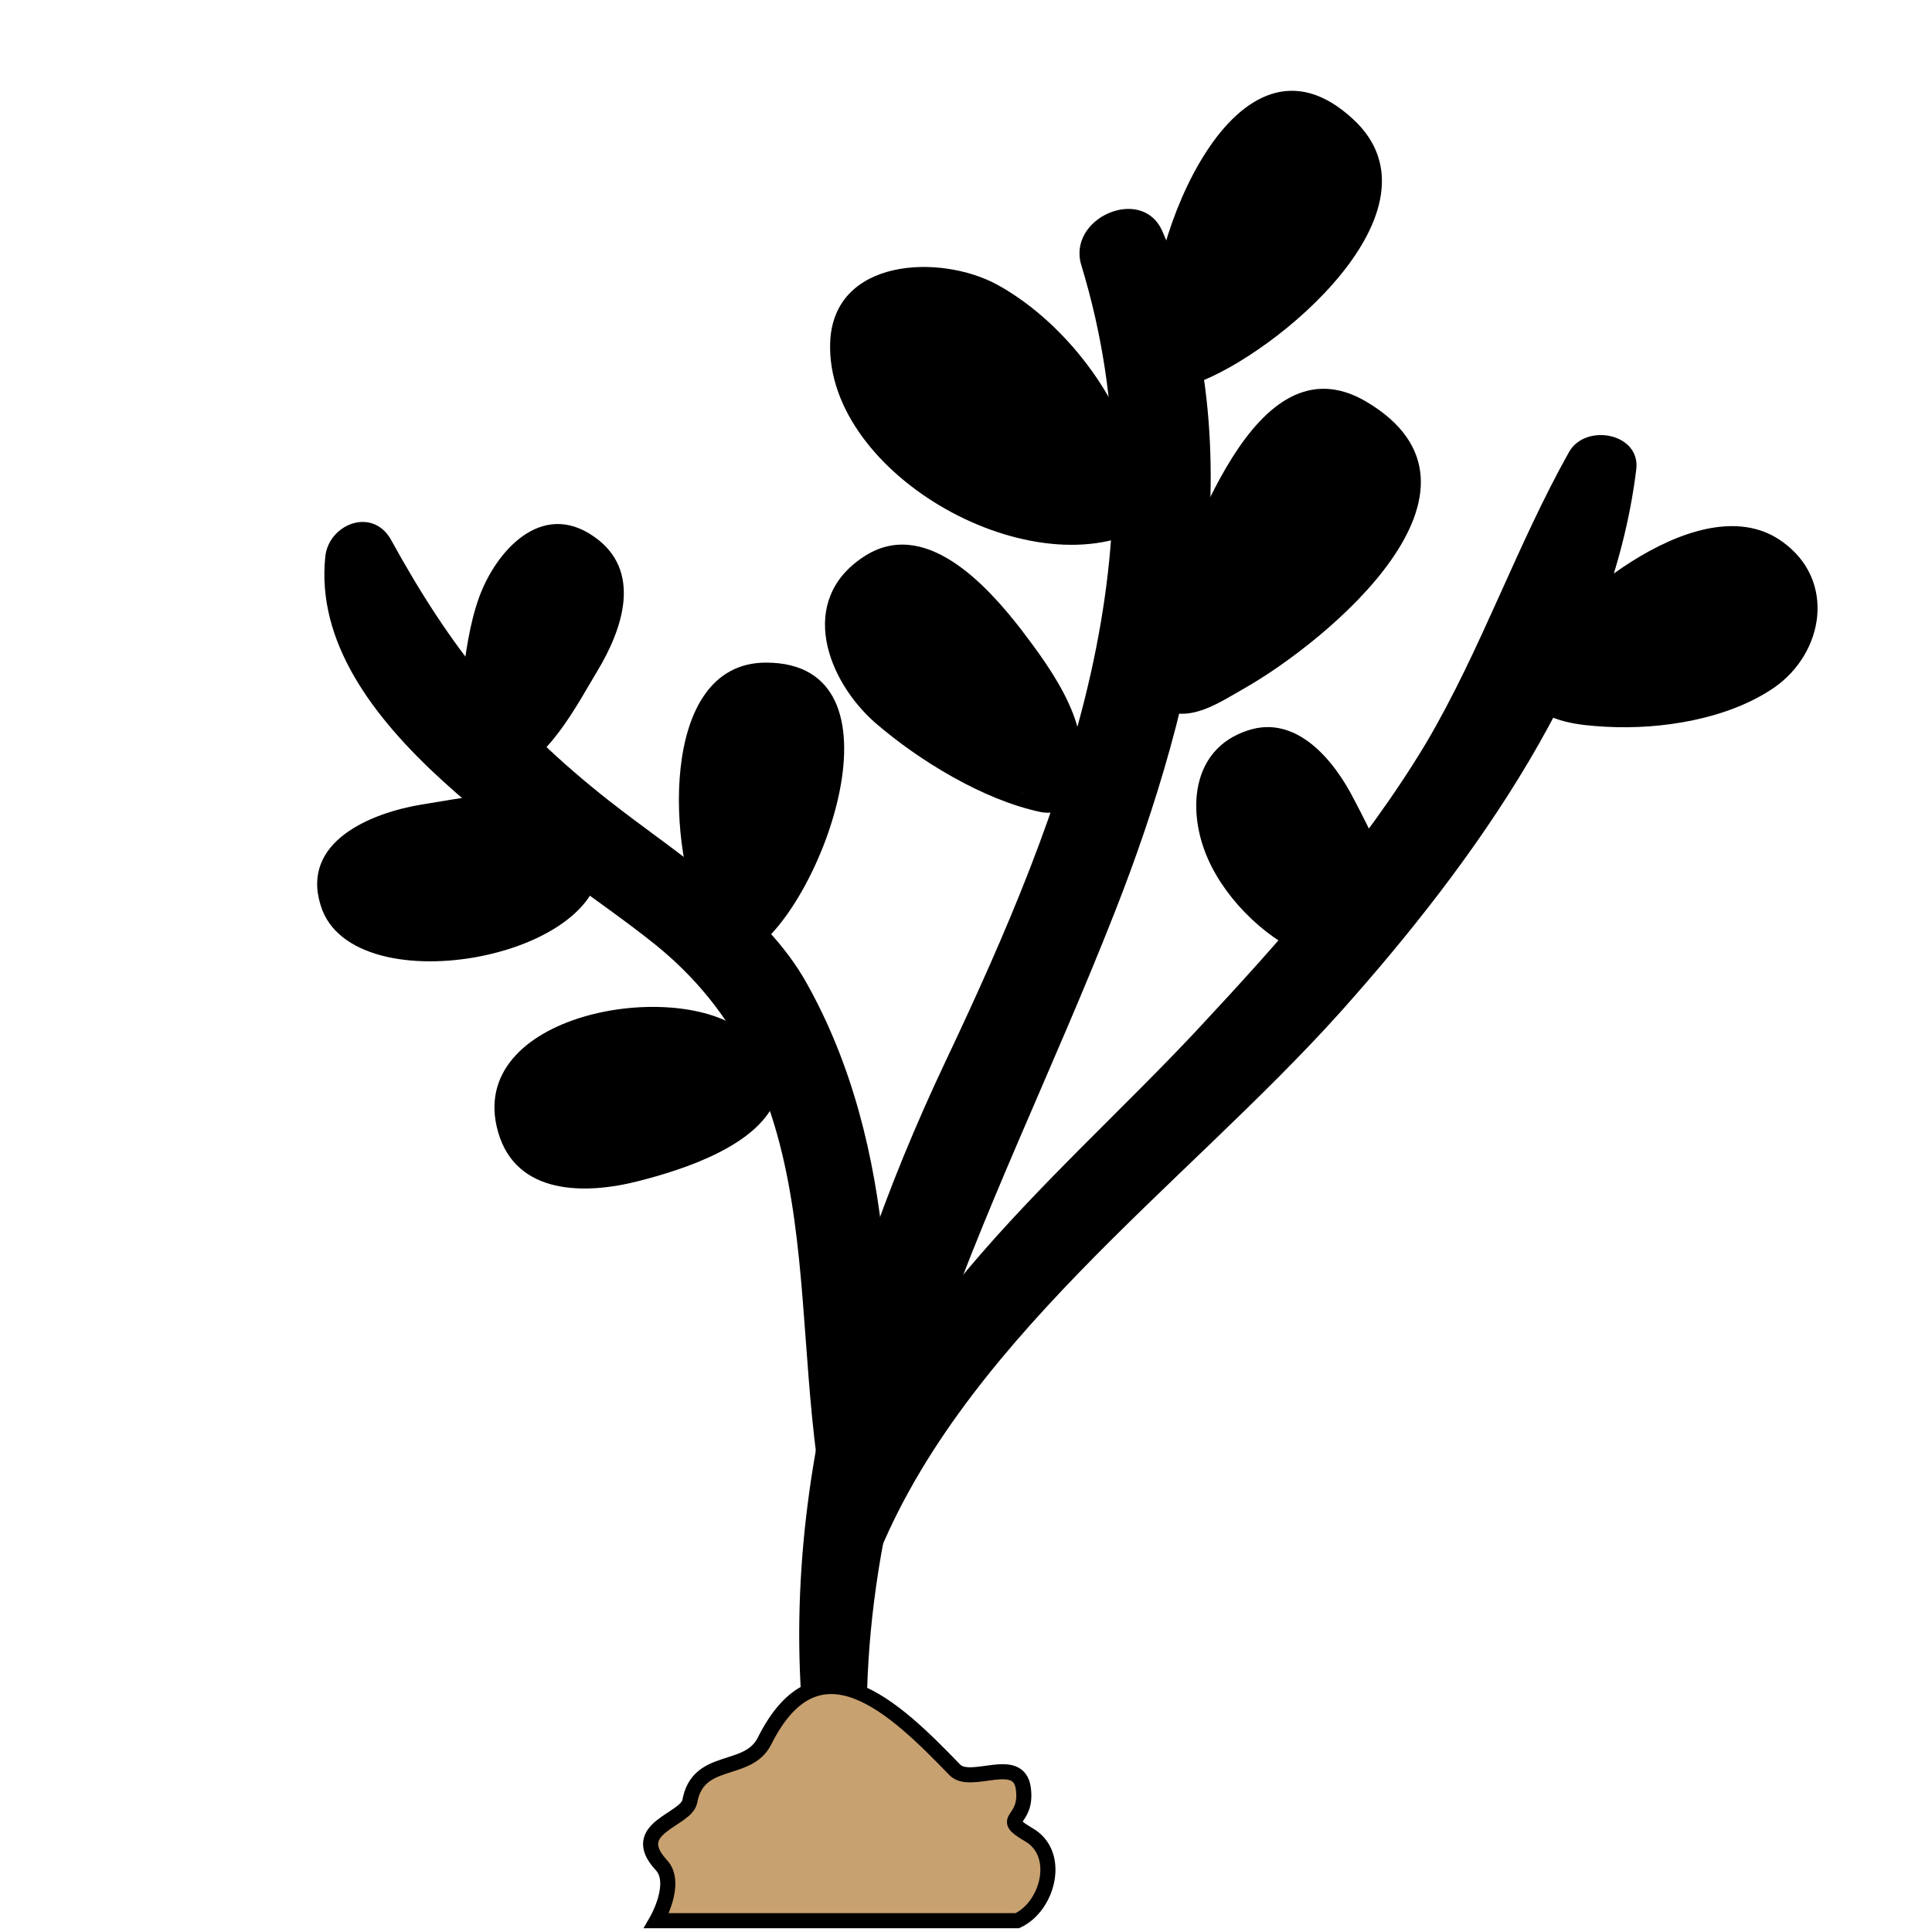
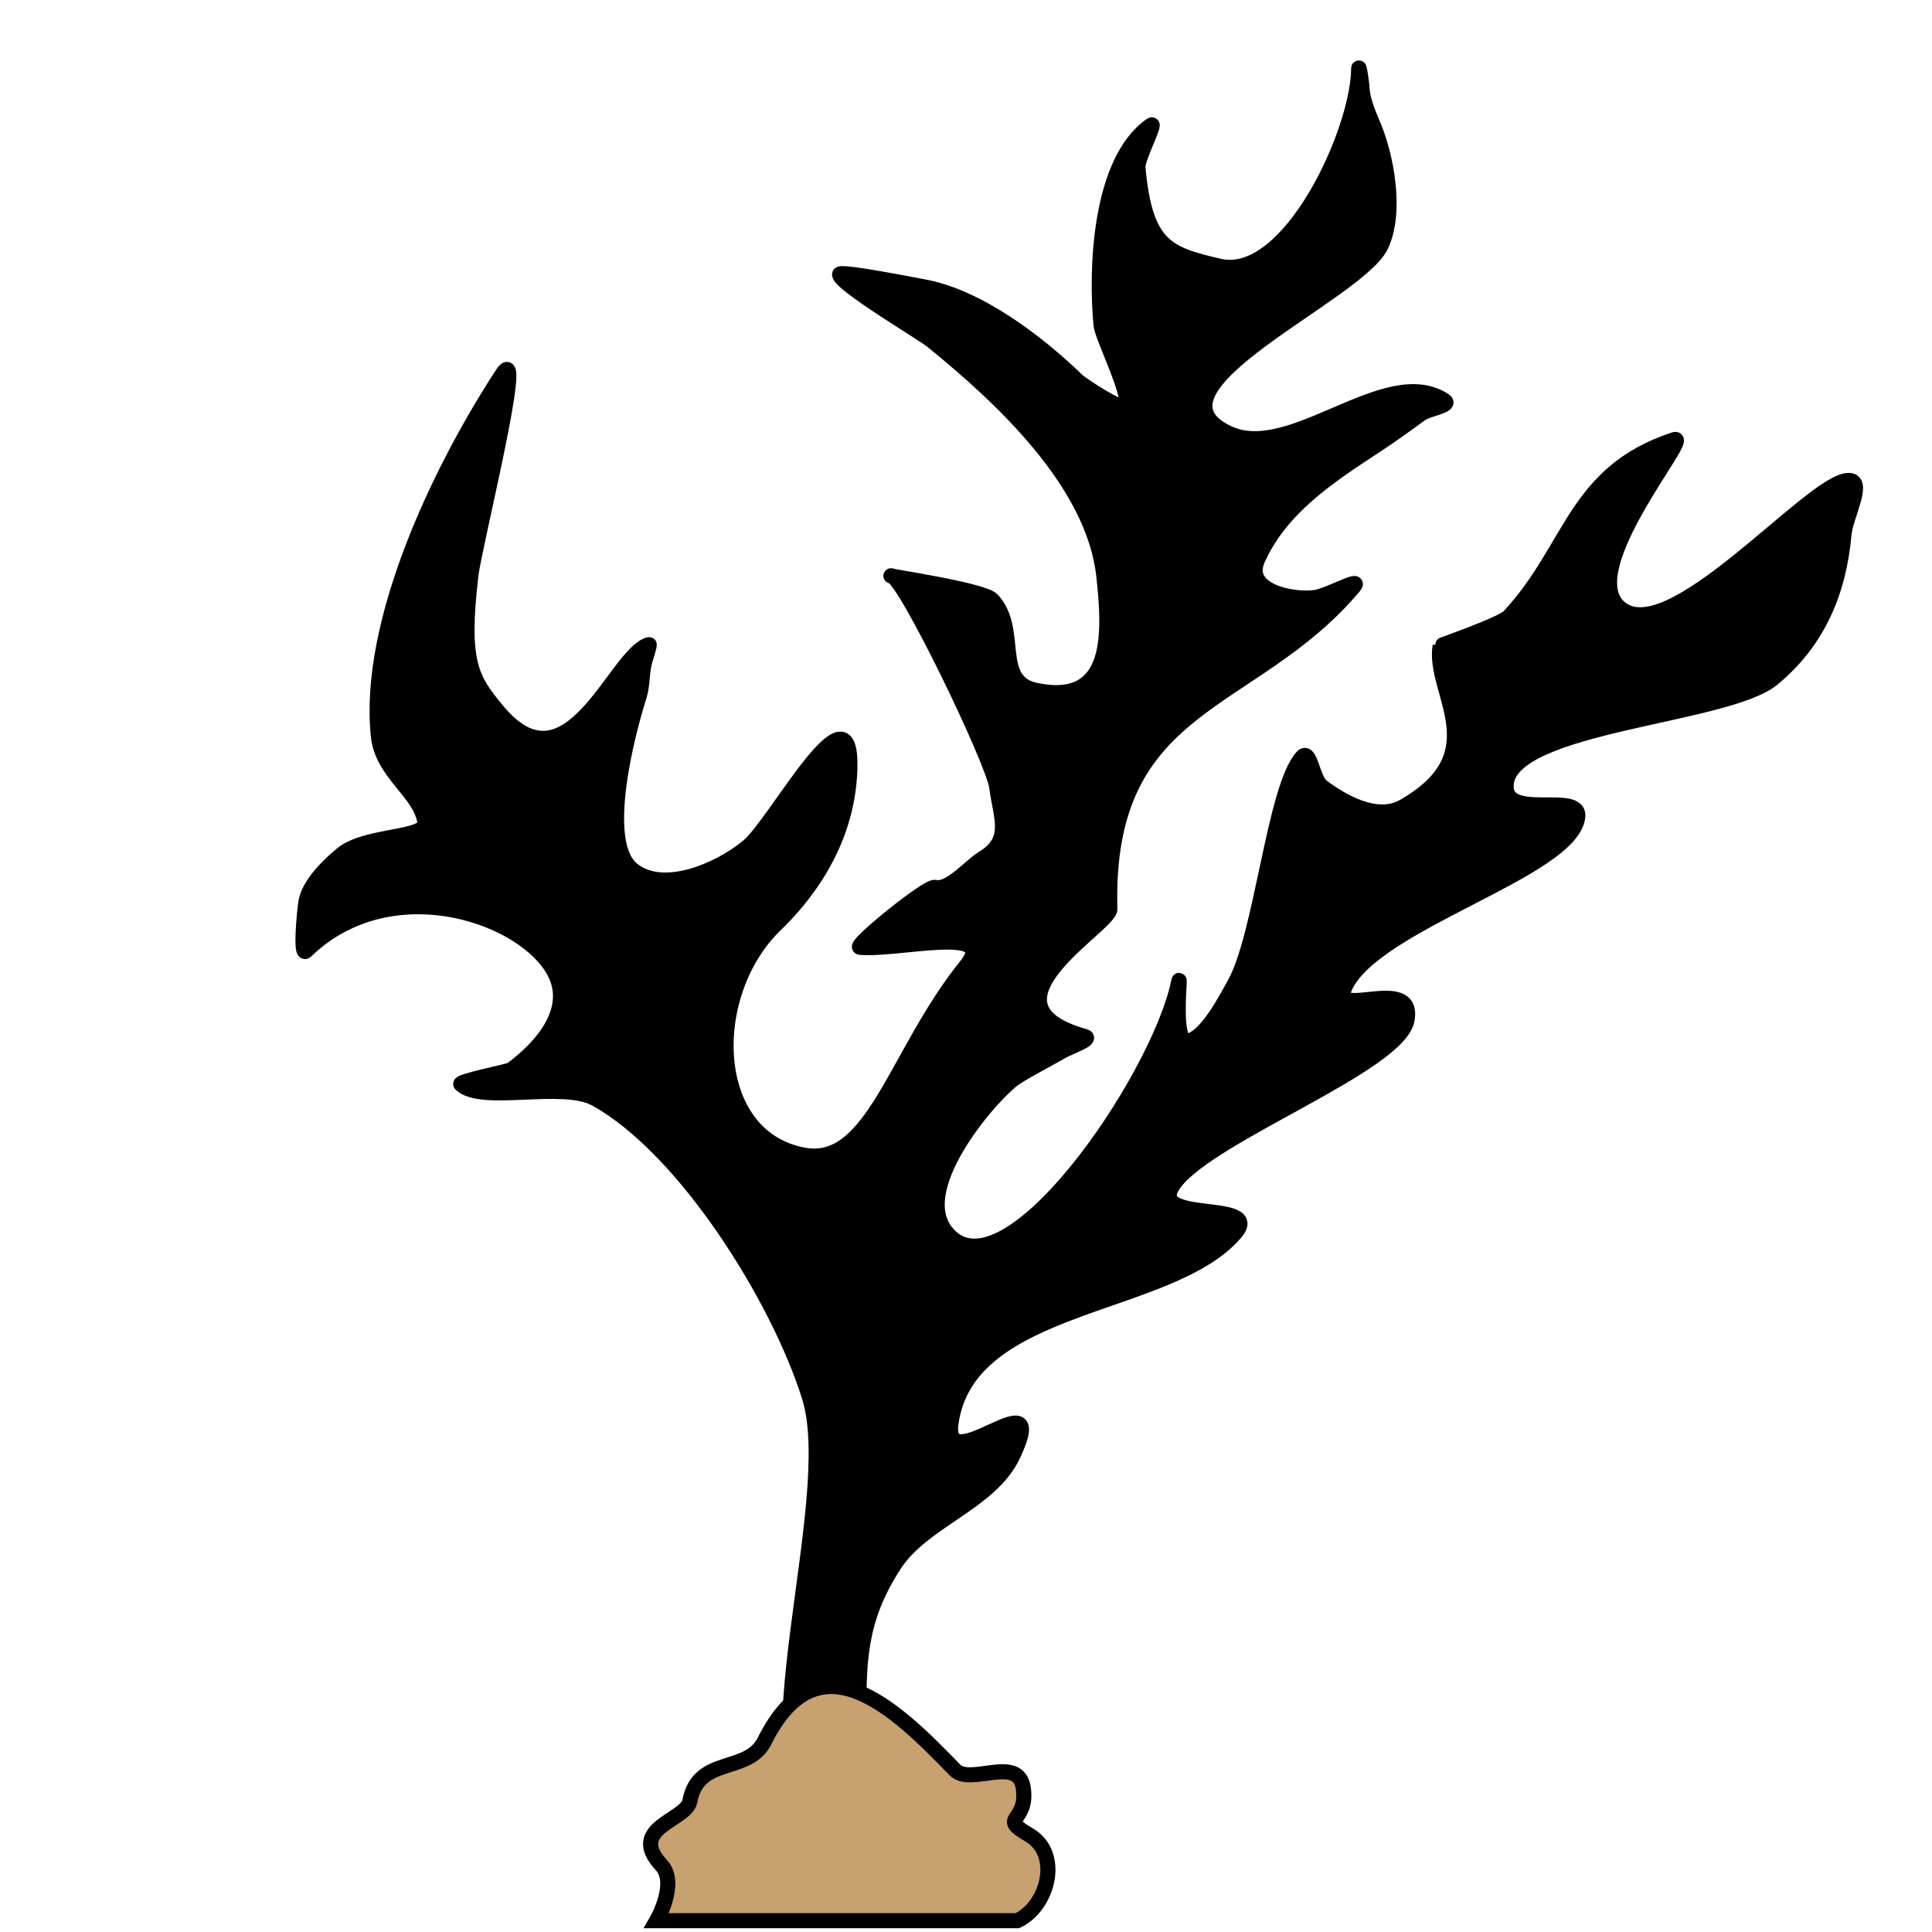
<svg xmlns="http://www.w3.org/2000/svg" version="1.2" viewBox="0 0 256 256">
-   <path d="m116.2 245.4c-7.1-46.7 15.2-83 31.5-124.5 10.9-27.7 18.9-61.8 6.3-90.3-2.7-6.1-12.7-1.7-10.7 4.6 11.3 37.2-2 71.6-17.9 105.2-16 33.8-25.1 69.9-15.7 106.8 1.1 4.3 7.2 2.4 6.5-1.8z" />
-   <path d="m116.9 202.6c1.8-24 2.1-50.7-10-72.3-5.6-10.1-17.3-17.2-26.2-24.2-13.1-10.3-21-20.2-28.9-34.6-2.5-4.4-8.3-2-8.7 2.3-2.3 22.4 29.3 39.7 43.9 51.5 24.5 20 16.5 51 23.1 78.2 1 3.9 6.5 2.8 6.8-0.9z" />
-   <path d="m115.5 208.3c11.1-29.9 41.5-51.2 62.2-74.3 17.6-19.7 35.8-44.9 39.1-71.7 0.7-4.9-6.7-6.3-8.9-2.4-7 12.5-11.6 26.1-18.9 38.5-8.4 14-19.4 26.3-30.5 38.2-18.9 20.2-45.3 40.8-49.7 69.9-0.7 4.4 5.1 6.1 6.7 1.8z" />
-   <path d="m64.1 97c0.6-2.4 2.4-23.8 9.5-22.6 12.5 1.2-5.9 22-7.7 24.4" />
-   <path d="m65.5 99.5c3-2.3 3.2-7.4 4-10.8 0.6-2.6 1.4-5.4 2.6-7.8 0.4-0.9 0.8-1.6 1.5-2.2-0.6 0.6 0.2 0.5-0.1 0.2-0.7-0.6-0.2-1.5-0.4-0.4-0.2 0.8-0.5 1.7-0.8 2.4-1.1 2.5-2.7 4.8-4.2 7.1-2.3 3.2-6.2 6.6-6.2 10.8 0 2.7 2.5 4.5 5 3.9 5.5-1.4 9.5-9.2 12.2-13.7 3.4-5.6 6.1-13.4-0.4-17.9-7-4.9-13 2-15.2 8-1.3 3.6-1.8 7.5-2.3 11.3-0.3 2.5-0.8 5.8 0.4 8.1 0.7 1.2 2.7 2 3.9 1z" />
-   <path d="m72.2 108.8c-2.7 0-23.5 1.3-24.9 7.4-2 8.7 24.2 6 27.5-2.7" />
-   <path d="m74.4 107.5c-2.3-4.3-14.9-1.4-18.5-0.9-6.7 1.1-16.1 4.9-13.4 13.4 4.2 13.7 40.3 6.7 36.8-7.7-0.7-3.1-4.2-4.2-6.8-2.8-1.7 0.8-2.8 2.3-4.4 3.3-2.1 1.5-4.7 2.2-7.3 2.8-2.2 0.5-4.8 0.8-7.1 0.4-3.4-0.5-0.1-0.1-1.5 1.4 3.1-3.3 10.5-3.8 14.6-4.7 2.3-0.5 9.9-0.8 7.6-5.2z" />
-   <path d="m96.8 120c-1.5-4.8-3.9-30.3 6.2-26.5 9.6 3.4-2.9 24.1-6.2 28.4" />
-   <path d="m100.8 120c-0.1-3.5-0.2-7.1-0.3-10.6-0.1-3.1-0.5-9.1 1.8-11.5-1.7 1.7-1.2-0.8-1.2 1.8 0 2.4-1.1 5-2.1 7.2-1.8 4.4-5.8 8.6-6.9 13.2-1 4.2 3.6 8.3 7.6 5.8 9.2-5.8 21.1-38.1 1.8-38.1-14.5 0-12.9 25.7-8.3 34.2 1.9 3.6 7.8 2 7.6-2z" />
-   <path d="m95.8 139.7c-4.8-2.9-24 0-24 7.2-0.5 10.1 21.6 0.5 25.4-3.4" />
-   <path d="m98.7 136.8c-9-7.4-37.2-2.5-32.7 13.2 2.4 8.4 11.6 8.3 18.6 6.5 5.9-1.5 16.4-4.8 18.4-11.4 1.5-4.6-3.1-8.3-7.4-7.4-6.3 1.4-13 9-19.6 7.2 0.5 0.2 2.5 1.8 1.8 2.5 1.3-1.3 3.5-1.9 5.1-2.4 3.3-1 8.4-2.3 11.8-1.4 3.7 1 7.3-4.1 4-6.8z" />
-   <path d="m149.6 65.2c-9.1 5.3-28.3-4.8-32.2-13.9-3.4-7.7 0.5-11.1 8.2-9.2 9.6 2.4 14.9 12.5 20.2 20.2" />
-   <path d="m148.3 60.3c-8.6 3.4-20.7-3.6-25.1-11.1q-0.6-1.2-0.8-2.6c0.2 2.1-2.1 0.9 1.5 1.7 2.8 0.7 5.1 2.5 7.1 4.5 4.5 4.3 7.2 9.9 12.3 13.6 3.6 2.6 8-1.6 7.1-5.4-2.4-9.3-9.9-18.7-18.3-23.3-7.6-4.1-21.7-3.5-22.1 7.7-0.6 17.6 27.3 33.1 42.2 24.2 4.7-2.9 1.5-11.5-3.9-9.3z" />
-   <path d="m139 103.6c-4.3-0.9-27.8-13.4-23.5-22.1 5.8-12.5 22.1 15.4 23 20.2" />
-   <path d="m140.1 99.7c-4.4-1.4-9.2-5.1-12.9-8.1-2.2-1.9-4.4-4-5.9-6.5-0.3-0.5-0.4-1.8-0.6-0.8 0.1-0.4 0.5-0.4-0.8 0.1q-0.6 0.1-1.2-0.1c1.4 0.2-0.7-0.5 0.7 0.2 1 0.6 1.4 1 2.2 1.8 2 1.9 3.6 4.1 5.1 6.4 1.6 2.3 3.1 4.7 4.6 7.1 0.6 0.9 1.1 1.9 1.7 2.8 0.4 0.4 3.6 3.4 2.3 2.3 2 1.7 5.9 2 7.2-0.9 3-7-3.1-15.2-7.2-20.6-4.5-5.8-12.8-15-20.9-9.6-8.8 5.8-4.8 16.4 1.6 22 5.8 5 14.3 10.2 21.9 11.8 5.2 1 7.3-6.3 2.2-7.9z" />
-   <path d="m156.8 83c2.9-4.8 13.9-34.1 23.6-23.1 8.6 10.6-17.8 26.4-24.5 29.8" />
-   <path d="m159.8 84.7c4-5.7 6.8-12.1 11.1-17.6 0.4-0.6 3.7-4.6 4.4-4.2 2.5 1.2-0.8 5.2-1.7 6.3-5.3 6.5-12.8 10.2-19.3 15.1-3.2 2.4-4.4 7.2-0.5 9.5 3.7 2.2 7.9-0.8 11.1-2.6 10.9-6.2 35.6-26.5 16.1-38-15-8.8-23.2 19.3-27.2 28-1.9 4.1 3.5 7.3 6 3.5z" />
-   <path d="m175.1 123.3c-4.4-2.4-15.4-13.9-10.1-19.7 6.2-7.2 13 13.5 13.9 17.8" />
-   <path d="m177.8 120.6c-2.8-2.5-5.4-5.6-7.3-8.7-0.8-1.4-1.6-2.8-1.6-4.4 0 1.1-4.1-0.8-2.4 0.2-1-0.6 0.3 0.4 0.5 0.5-0.2-0.2 0.8 1.3 1 1.7 1 1.5 1.8 3.3 2.5 5 1.2 3 1.9 6.4 3.7 9.3 3 4.9 9.7 2.5 10.2-2.8 0.5-5.1-2.7-11.1-5-15.5-2.6-5.1-7.6-11.3-14.1-9.1-7.6 2.5-8 10.9-5.2 17.1 2.5 5.6 8.1 11 14 13.1 3.5 1.3 6.5-3.9 3.7-6.4z" />
-   <path d="m204.9 89.2c2.4-3.3 26.9-22.6 30.2-9.6 2.4 10.6-24 14.4-29.8 10.1" />
-   <path d="m207.1 91.5c4.1-4.5 10.9-7.8 16.4-9.8 1-0.4 5.9-1.5 5.9-1.5 0.5 1.2 0.5 0.6-0.4 1.5-1 1.1-2.6 1.8-3.9 2.5-3.4 1.6-7.5 2.2-11.2 2.4-2.9 0.1-6.5-1.7-9.2-0.9-3.2 0.8-4.6 5.2-2 7.5 2.7 2.5 6.5 2.9 10.1 3.1 7.3 0.4 16.2-1 22.3-5.2 6.6-4.6 8.2-14.2 1.1-19.3-10.4-7.6-28.5 7.4-34.1 15.8-2 3 2.6 6.5 5 3.9z" />
-   <path d="m156.3 44c0-5.7 7.7-30.2 17.3-24.9 11.6 6.7-12.5 23.5-16.8 25.9" />
-   <path d="m159.8 45c0.7-4.7 2.9-9.5 5.1-13.7 1.2-2.3 2.6-4.4 4.4-6.2 0.5-0.5 1.1-0.8 1.6-1-0.3 0.1-0.3 0.2-0.3 0.2-0.3-0.5 0-1.6-0.3-0.2-0.1 0.4-0.8 1.6-1.2 2.2-1.5 2.3-3.8 4.3-5.9 6.1-3.3 3-7.1 5.5-10.6 8.4-4.6 3.8 0.3 11.9 5.8 10 10.7-3.8 33.8-23.1 20.9-35-15.6-14.5-27.5 16.7-26.6 28.2 0.3 3.8 6.5 5.3 7.1 1z" />
-   <path d="m87 254.5h47.8c4.1-1.9 5.9-8.9 1.5-11.4-4.1-2.4-0.1-1.5-0.7-6.1-0.6-4.6-7-0.3-9.1-2.5-8-8.3-18.1-18-25.2-3.8-2.2 4.4-8.8 1.9-9.9 8-0.5 2.5-8.3 3.5-3.8 8.4 2.3 2.4-0.6 7.4-0.6 7.4z" style="fill:#c8a170;stroke:#000;stroke-miterlimit:100;stroke-width:2" />
+   <path id="Layer 2" d="m113.8 228.4c0-7.95-0.14-13.54 4.66-21 3.85-5.99 12.79-8.2 15.8-14.64 5.1-10.87-9.4 3.79-8.24-4.25 2.31-16.13 28.91-14.99 37.65-25.12 3.96-4.6-12.28-0.96-8.01-6.67 4.84-6.48 29.69-15.61 30.78-21.59 1.1-6.05-10.17 0.12-8.26-4.27 3.76-8.63 30.07-15.49 30.88-22.63 0.39-3.5-10.09 0.78-9.47-4.45 0.93-7.86 29.2-8.81 35.3-13.84 6.02-4.97 8.78-11.57 9.45-19.19 0.21-2.37 2.93-7.18 0.56-7.09-5.06 0.19-24.05 23.14-30.51 16.65-5.28-5.31 9.97-22.88 7.47-22.06-13.29 4.37-13.47 14.35-21.88 23.41-0.99 1.07-9.15 3.87-9.15 3.92-1.07 6.06 7.46 14.28-4.85 21.29-3.54 2.02-8.1-0.63-10.81-2.65-1.26-0.94-1.56-5.08-2.62-3.92-3.7 4.08-5.35 23.61-8.97 30.08-1.07 1.9-3.78 7.22-6.23 7.58-2.12 0.31-0.76-9.87-1.19-7.77-2.69 12.96-23.28 42.93-30.88 32.93-4.61-6.08 6.63-18.63 9.31-20.34 1.94-1.24 4.07-2.29 6.07-3.45 1.06-0.61 4.23-1.68 3.06-2-15.24-4.24 3.4-14.71 3.34-16.88-0.76-27.85 18.76-26.57 32.35-42.74 1.14-1.36-3.37 1.2-5.12 1.46-2.76 0.42-9.56-0.74-7.64-5.05 3.06-6.84 9.46-11.02 15.56-15.02 2.06-1.35 4.04-2.77 6.02-4.23 0.98-0.73 4.19-1.13 3.17-1.8-7.73-5.09-20.3 8.31-28.7 4.3-12.5-5.95 17.26-18.39 20.3-24.84 2.09-4.44 0.75-11.82-1.14-16.2-0.56-1.3-1.31-3.15-1.38-4.57-0.04-0.88-0.44-3.46-0.45-2.59-0.09 8.38-9.26 28.29-18.53 26.09-6.8-1.61-9.77-2.54-10.72-13.07-0.11-1.19 2.54-6.16 1.75-5.61-6.89 4.8-7.34 19.22-6.63 26.53 0.15 1.54 4.28 9.78 3.23 10.77-0.57 0.54-5.85-2.94-6.39-3.47-5.22-5.07-13.18-11.15-20.47-12.43-0.94-0.16-11.04-2.18-11.03-1.62 0.03 1.3 11 7.79 12.23 8.79 9.19 7.45 21.48 18.81 22.8 31.21 0.79 7.36 1.42 17.24-8.96 15.13-5.74-1.17-2.12-8.05-5.84-12.02-1.26-1.34-14.45-3.22-13.38-3.18 1.72 0.06 13.58 24.66 13.99 28.03 0.48 3.92 2.13 6.97-1.78 9.36-1.75 1.06-4.47 4.39-6.42 3.9-1-0.24-10.95 7.85-9.93 7.94 5.06 0.47 18.54-3.09 14.05 2.48-9.37 11.64-12.34 26.8-21.56 25.05-12.7-2.41-13.17-21.36-3.67-30.53 3.28-3.17 9.56-10.31 9.84-20.69 0.34-12.01-9.84 7.34-13.51 10.34-4.07 3.34-11.4 6.3-15.35 3.01-4.36-3.63-0.67-17.84 0.95-22.96 0.47-1.51 0.32-3.07 0.73-4.59 0.04-0.11 0.71-2.25 0.58-2.22-4.54 1.2-10.58 20.26-20.11 8.75-3.41-4.13-4.89-6.25-3.5-17.98 0.47-3.96 7.37-31.52 4.19-26.66-8.31 12.7-18.03 33.01-16.45 48.02 0.51 4.93 5.58 7.46 6.16 11.38 0.33 2.25-7.75 1.59-11.01 4.27-1.82 1.5-4.34 3.98-4.75 6.32-0.19 1.08-0.78 7.27 0 6.51 10.85-10.51 27.89-5.11 32.55 2.14 3.45 5.37-1.36 10.65-5.35 13.58-0.3 0.22-7.08 1.56-6.68 1.93 2.78 2.64 13.48-0.48 17.84 1.92 11.86 6.51 24.29 26.49 28.35 39.51 4.32 13.86-8.88 49.83 1.35 57.82 8.39 6.55 5.83-9.35 5.83-9.35z" style="fill:currentColor;stroke:#000000;stroke-linecap:round;stroke-linejoin:round;stroke-width:2" />
+   <path d="m87 254.5h47.8c4.1-1.9 5.9-8.9 1.5-11.4-4.1-2.4-0.1-1.5-0.7-6.1-0.6-4.6-7-0.3-9.1-2.5-8-8.3-18.1-18-25.2-3.8-2.2 4.4-8.8 1.9-9.9 8-0.5 2.5-8.3 3.5-3.8 8.4 2.3 2.4-0.6 7.4-0.6 7.4z" style="fill:#c8a170;stroke:#000000;stroke-miterlimit:100;stroke-width:2" />
</svg>
